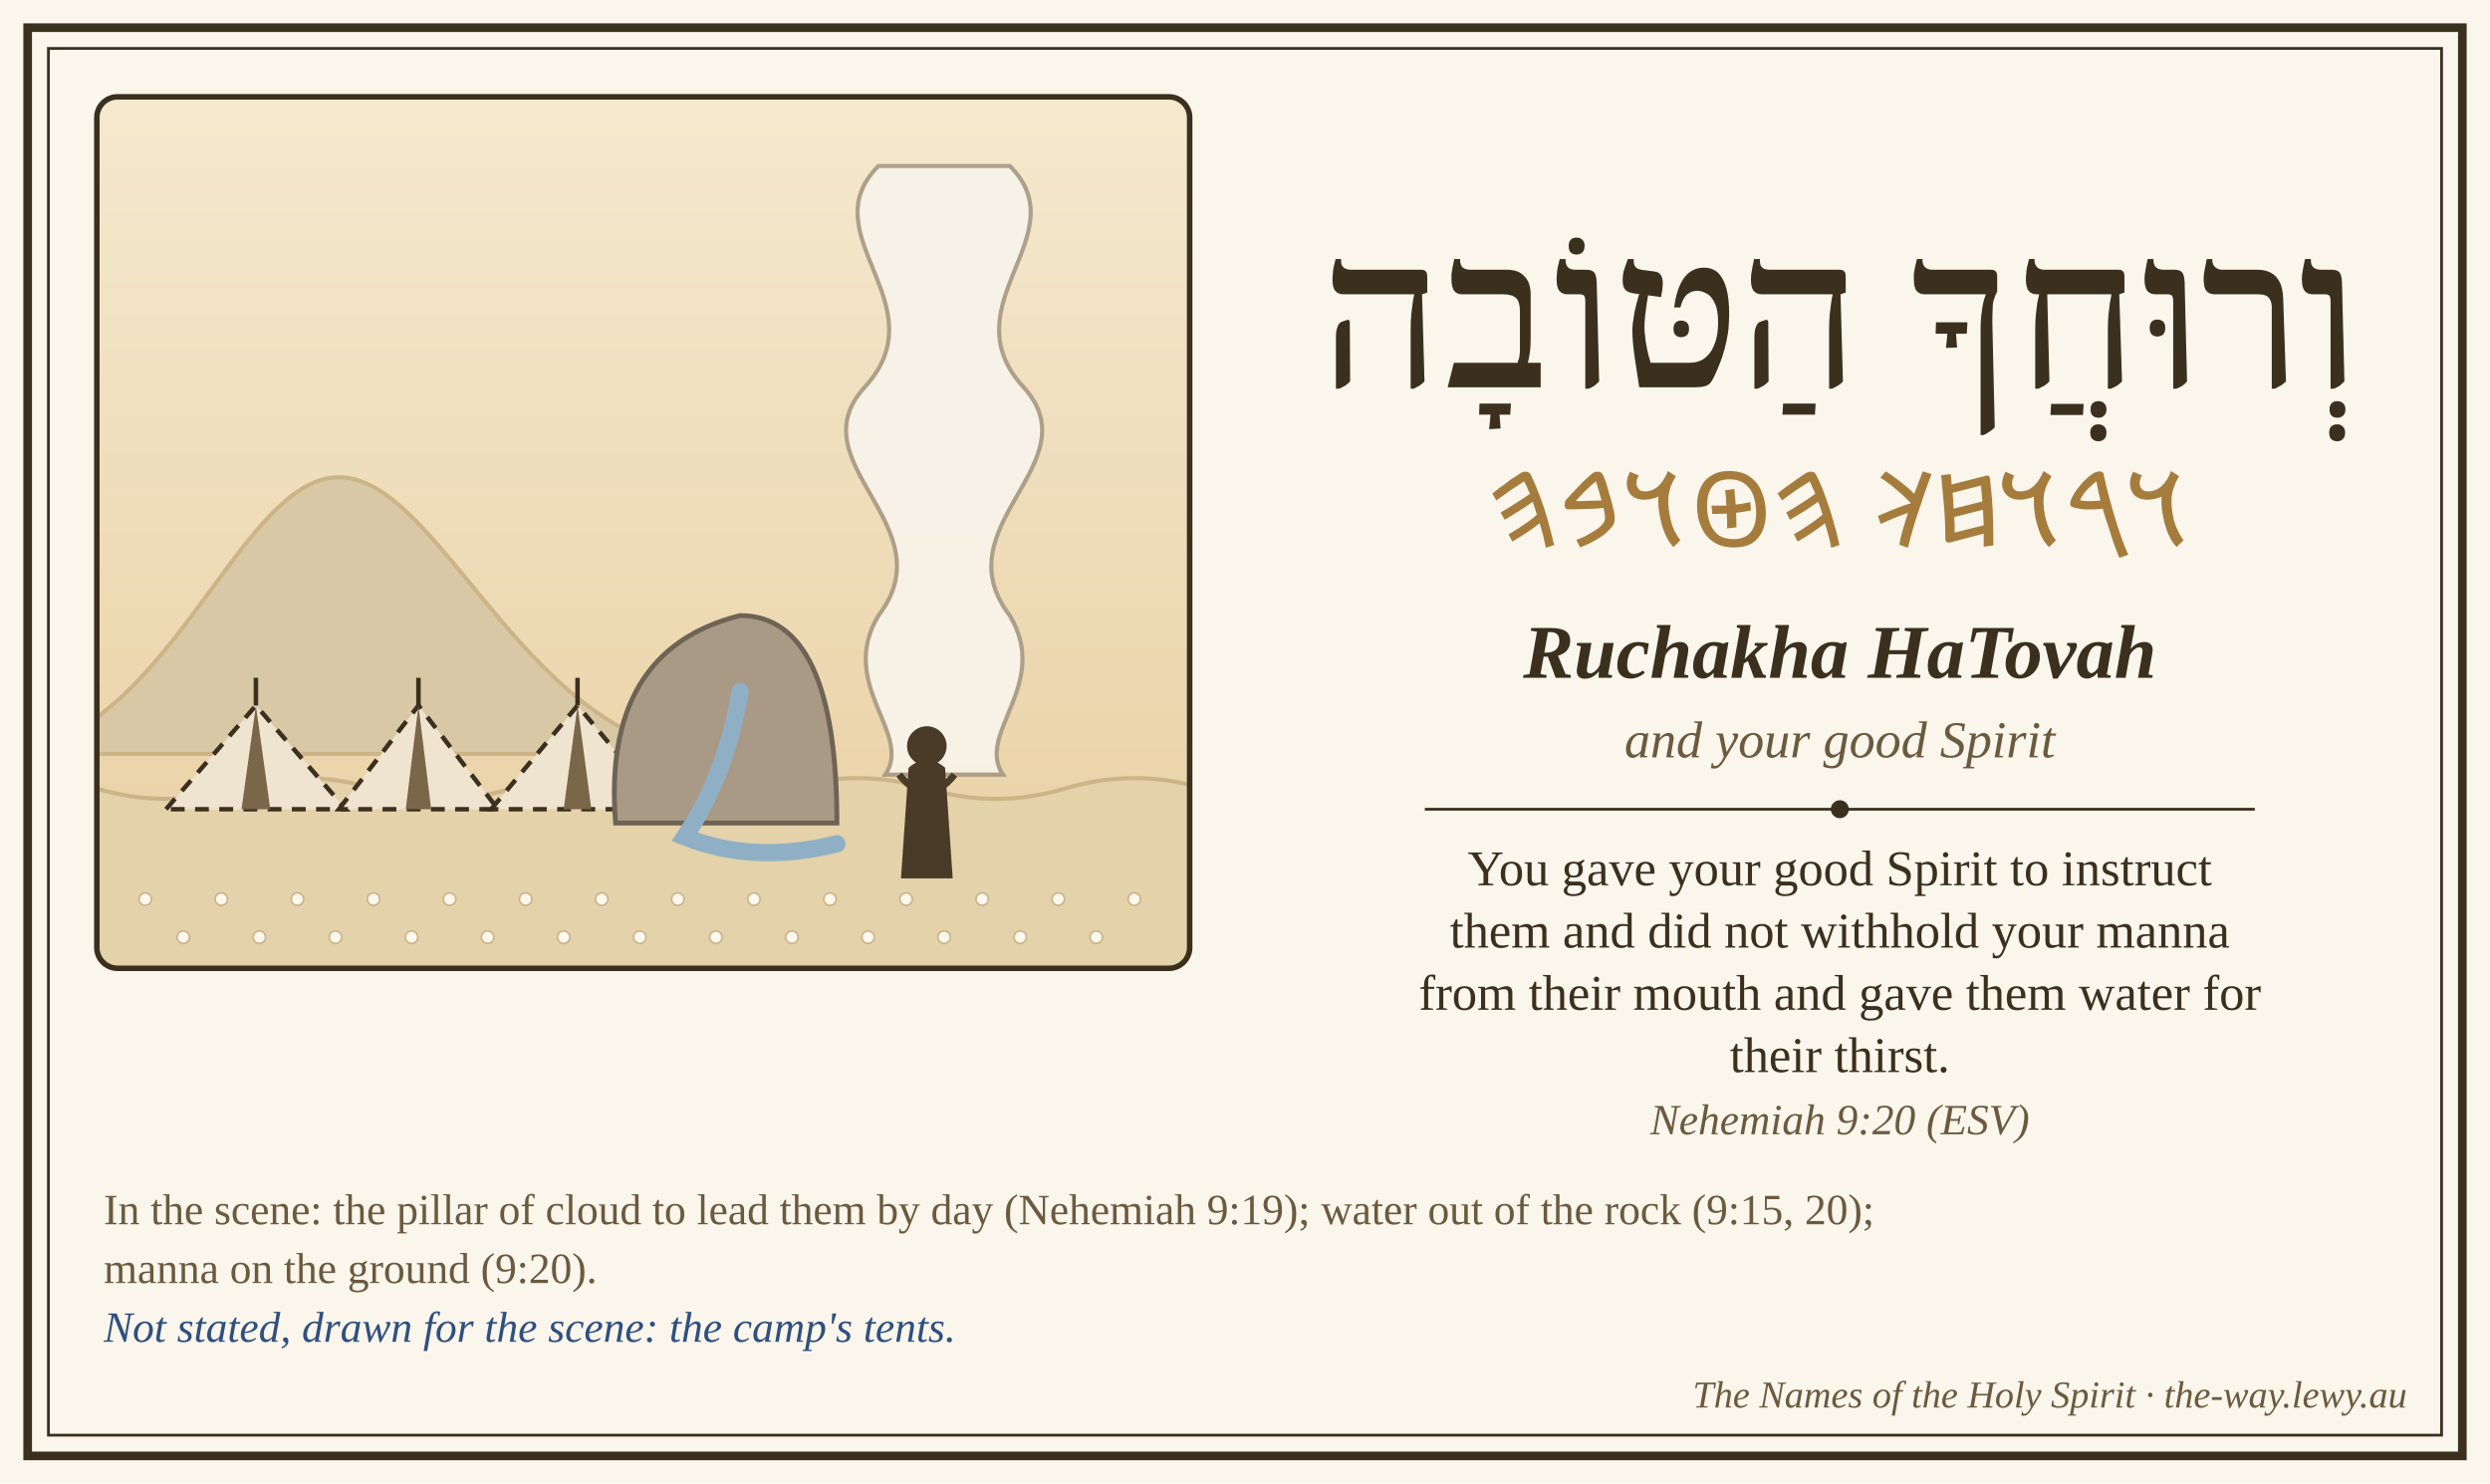
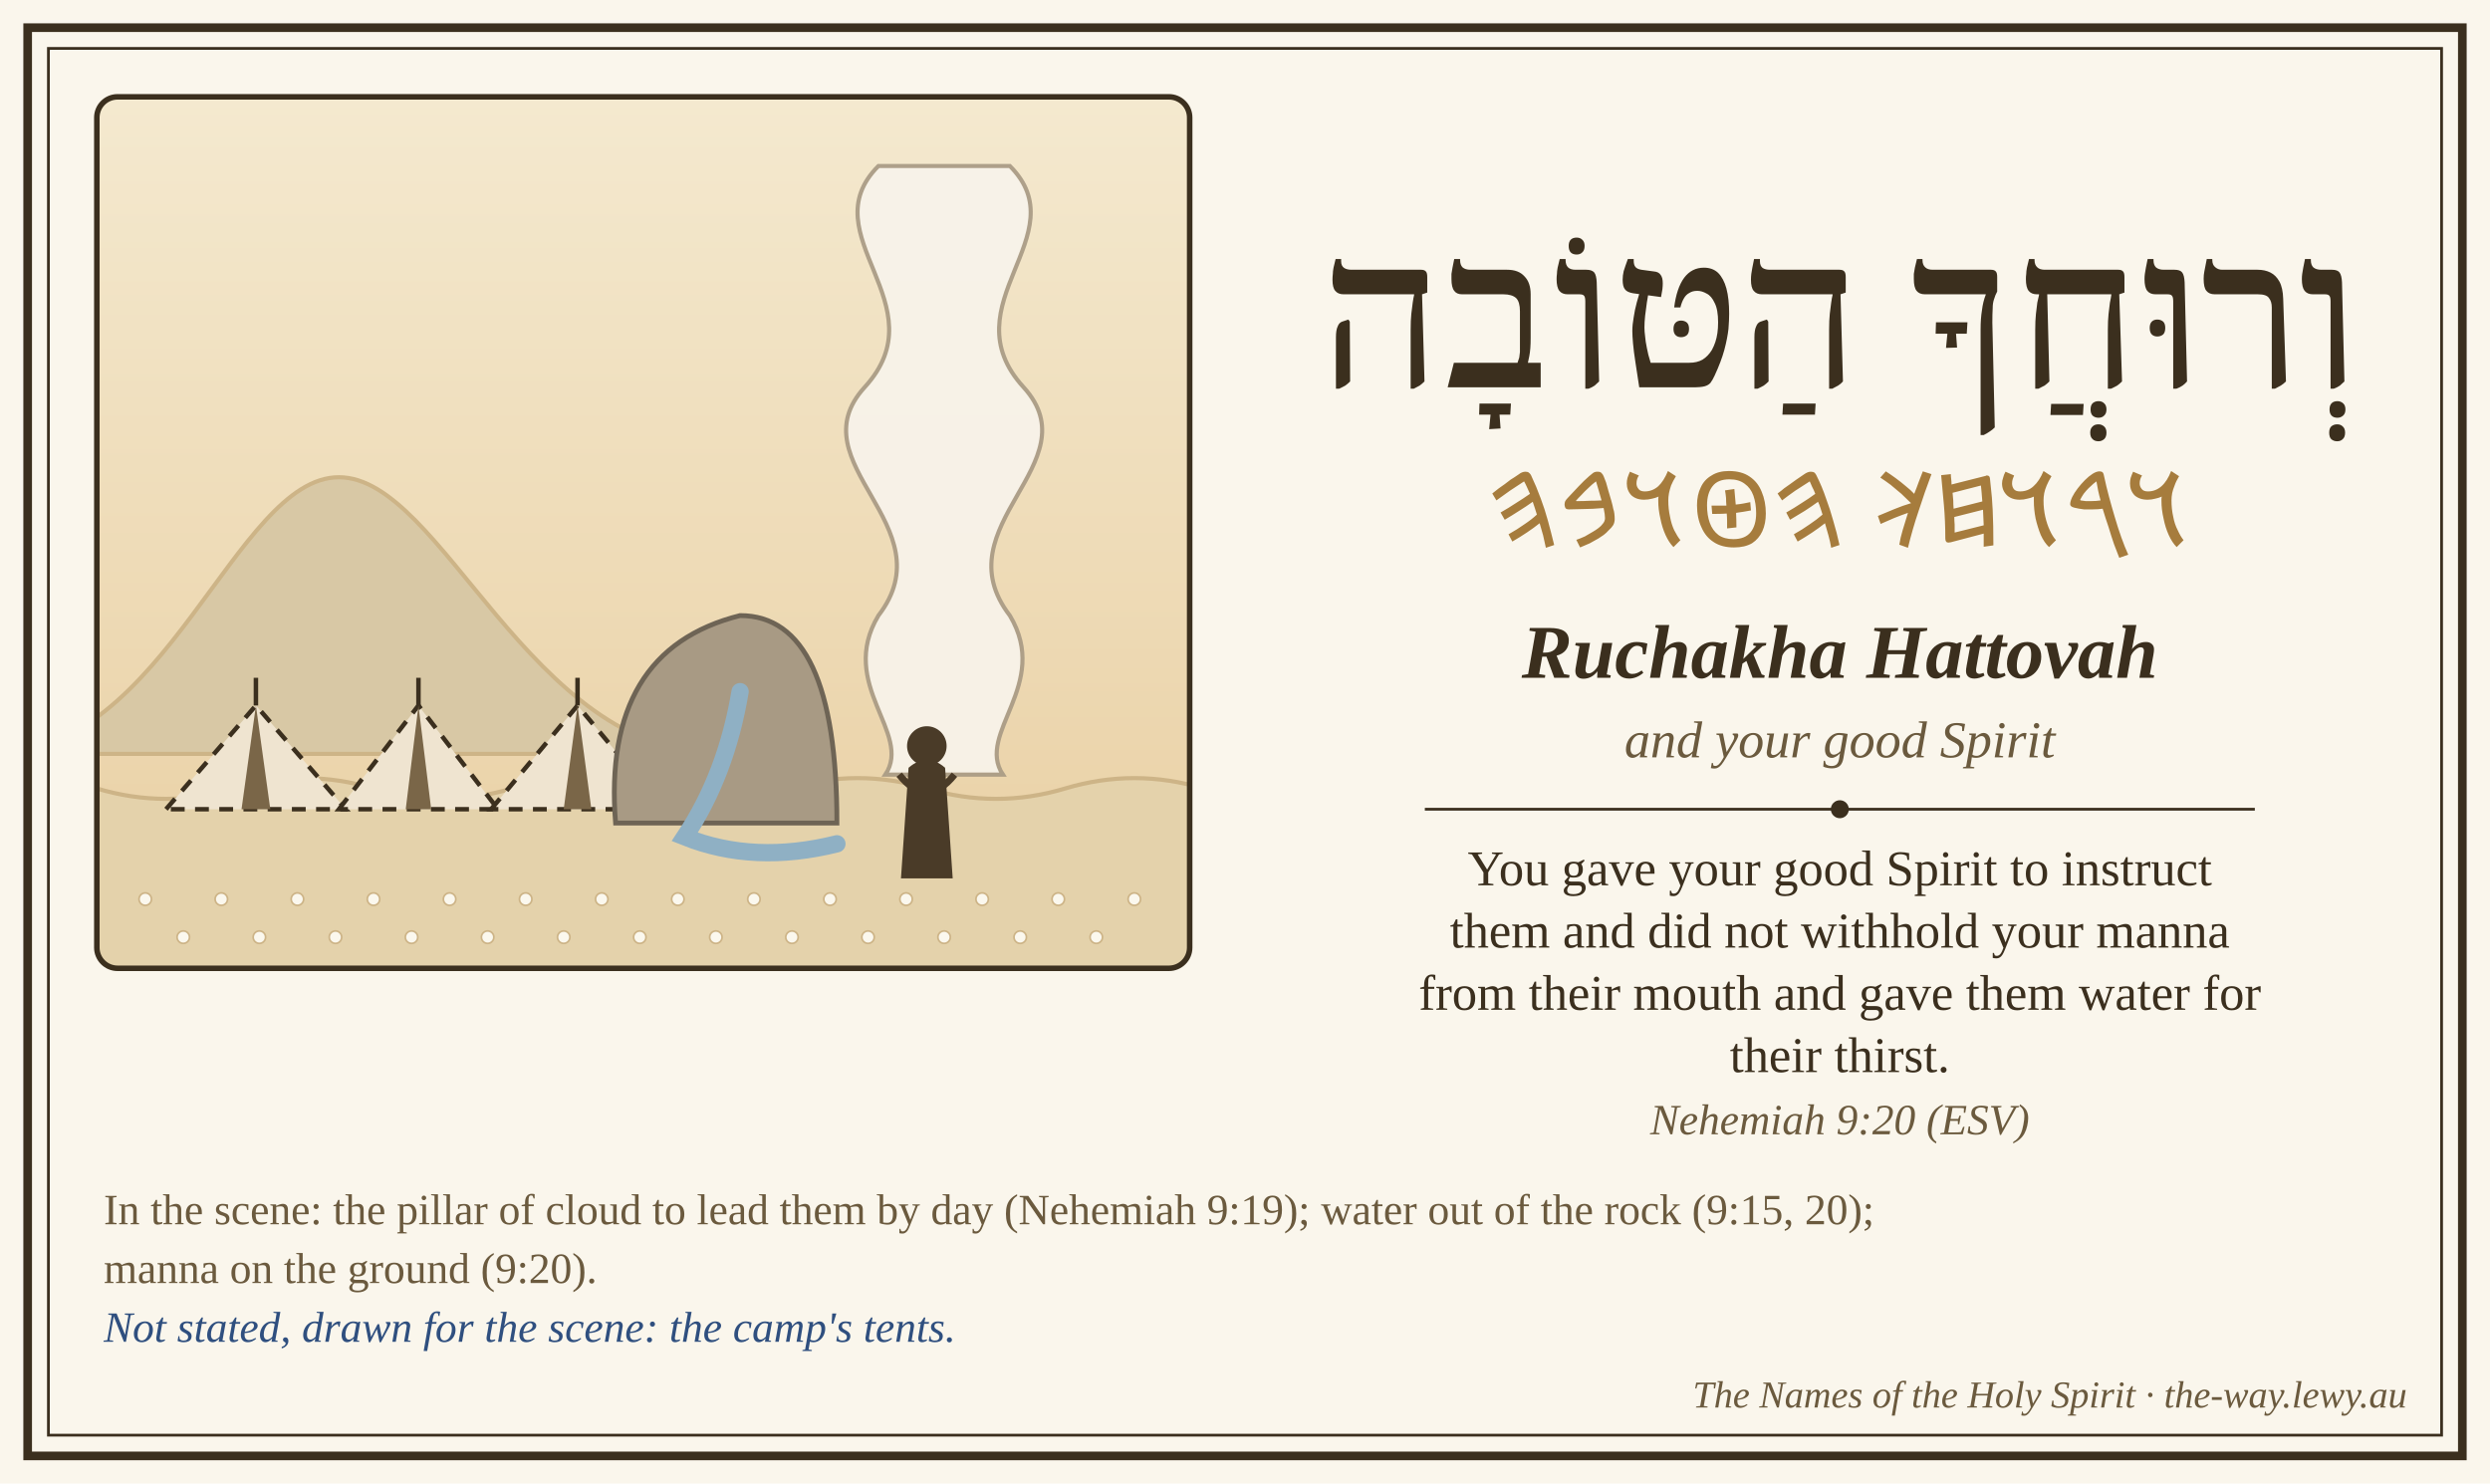
<svg xmlns="http://www.w3.org/2000/svg" viewBox="0 0 720 429" font-family="Georgia, 'Times New Roman', serif" role="img" aria-labelledby="t d">
  <rect width="720" height="429" fill="#faf6ec" />
  <rect x="8" y="8" width="704" height="413" fill="none" stroke="#3b2f1e" stroke-width="2.5" />
  <rect x="14" y="14" width="692" height="401" fill="none" stroke="#3b2f1e" stroke-width="0.8" />
  <defs>
    <clipPath id="frame-ruchakha-hatovah">
      <rect width="316" height="252" rx="6" />
    </clipPath>
  </defs>
  <g transform="translate(28 28)">
    <g clip-path="url(#frame-ruchakha-hatovah)">
      <defs>
        <linearGradient id="hs4" x1="0" y1="0" x2="0" y2="1">
          <stop offset="0" stop-color="#f4e9cf" />
          <stop offset="1" stop-color="#e9cfa2" />
        </linearGradient>
      </defs>
      <rect width="316" height="252" fill="url(#hs4)" />
      <path d="M-30 190 C20.0 190 40 110 70 110 C100 110 125.0 190 180 190 Z" fill="#d8c8a5" stroke="#cdb487" stroke-width="1.2" />
      <path d="M226 20 C206 40 244 60 222 84 C202 106 246 124 226 150 C214 170 236 184 228 196 L262 196 C254 184 276 170 264 150 C244 124 288 106 268 84 C246 60 284 40 264 20 Z" fill="#f7f3ea" stroke="#a89a84" stroke-width="1.2" opacity="0.92" />
      <path d="M0 200 Q20 206 40 200 Q60 194 80 200 Q100 206 120 200 Q140 194 160 200 Q180 206 200 200 Q220 194 240 200 Q260 206 280 200 Q300 194 320 200 V252 H0 Z" fill="#e4d2ab" stroke="#cdb487" stroke-width="1.2" />
      <path d="M20 206 L46.0 176 L72 206 Z" fill="#efe4d0" stroke="#3b2f1e" stroke-width="1.3" stroke-dasharray="4 3" />
      <path d="M46.0 176 L41.84 206 L50.16 206 Z" fill="#7a6648" />
      <path d="M46.0 176 V168" stroke="#3b2f1e" stroke-width="1.3" />
      <path d="M70 206 L93.0 176 L116 206 Z" fill="#efe4d0" stroke="#3b2f1e" stroke-width="1.3" stroke-dasharray="4 3" />
      <path d="M93.0 176 L89.32 206 L96.68 206 Z" fill="#7a6648" />
      <path d="M93.0 176 V168" stroke="#3b2f1e" stroke-width="1.3" />
      <path d="M114 206 L139.0 176 L164 206 Z" fill="#efe4d0" stroke="#3b2f1e" stroke-width="1.3" stroke-dasharray="4 3" />
      <path d="M139.0 176 L135.0 206 L143.0 206 Z" fill="#7a6648" />
      <path d="M139.0 176 V168" stroke="#3b2f1e" stroke-width="1.3" />
      <path d="M150 210 Q146 160 186 150 Q214 150 214 210 Z" fill="#a89a84" stroke="#6e6455" stroke-width="1.4" />
      <path d="M186 172 Q182 196 170 214 Q190 222 214 216" stroke="#8fb0c4" stroke-width="5" fill="none" stroke-linecap="round" />
      <circle cx="14" cy="232" r="1.8" fill="#fbf8ee" stroke="#cdb487" stroke-width="0.5" />
      <circle cx="25" cy="243" r="1.8" fill="#fbf8ee" stroke="#cdb487" stroke-width="0.5" />
      <circle cx="36" cy="232" r="1.8" fill="#fbf8ee" stroke="#cdb487" stroke-width="0.5" />
      <circle cx="47" cy="243" r="1.8" fill="#fbf8ee" stroke="#cdb487" stroke-width="0.5" />
      <circle cx="58" cy="232" r="1.8" fill="#fbf8ee" stroke="#cdb487" stroke-width="0.5" />
      <circle cx="69" cy="243" r="1.8" fill="#fbf8ee" stroke="#cdb487" stroke-width="0.5" />
      <circle cx="80" cy="232" r="1.8" fill="#fbf8ee" stroke="#cdb487" stroke-width="0.5" />
      <circle cx="91" cy="243" r="1.8" fill="#fbf8ee" stroke="#cdb487" stroke-width="0.5" />
      <circle cx="102" cy="232" r="1.8" fill="#fbf8ee" stroke="#cdb487" stroke-width="0.5" />
      <circle cx="113" cy="243" r="1.8" fill="#fbf8ee" stroke="#cdb487" stroke-width="0.5" />
      <circle cx="124" cy="232" r="1.8" fill="#fbf8ee" stroke="#cdb487" stroke-width="0.5" />
      <circle cx="135" cy="243" r="1.8" fill="#fbf8ee" stroke="#cdb487" stroke-width="0.5" />
      <circle cx="146" cy="232" r="1.8" fill="#fbf8ee" stroke="#cdb487" stroke-width="0.5" />
      <circle cx="157" cy="243" r="1.8" fill="#fbf8ee" stroke="#cdb487" stroke-width="0.5" />
      <circle cx="168" cy="232" r="1.8" fill="#fbf8ee" stroke="#cdb487" stroke-width="0.5" />
      <circle cx="179" cy="243" r="1.8" fill="#fbf8ee" stroke="#cdb487" stroke-width="0.5" />
      <circle cx="190" cy="232" r="1.8" fill="#fbf8ee" stroke="#cdb487" stroke-width="0.5" />
      <circle cx="201" cy="243" r="1.8" fill="#fbf8ee" stroke="#cdb487" stroke-width="0.5" />
      <circle cx="212" cy="232" r="1.8" fill="#fbf8ee" stroke="#cdb487" stroke-width="0.5" />
      <circle cx="223" cy="243" r="1.8" fill="#fbf8ee" stroke="#cdb487" stroke-width="0.5" />
      <circle cx="234" cy="232" r="1.8" fill="#fbf8ee" stroke="#cdb487" stroke-width="0.5" />
      <circle cx="245" cy="243" r="1.8" fill="#fbf8ee" stroke="#cdb487" stroke-width="0.5" />
      <circle cx="256" cy="232" r="1.8" fill="#fbf8ee" stroke="#cdb487" stroke-width="0.5" />
      <circle cx="267" cy="243" r="1.8" fill="#fbf8ee" stroke="#cdb487" stroke-width="0.5" />
      <circle cx="278" cy="232" r="1.8" fill="#fbf8ee" stroke="#cdb487" stroke-width="0.5" />
      <circle cx="289" cy="243" r="1.8" fill="#fbf8ee" stroke="#cdb487" stroke-width="0.5" />
      <circle cx="300" cy="232" r="1.8" fill="#fbf8ee" stroke="#cdb487" stroke-width="0.5" />
      <path d="M232.52 226 L234.72 194.012 Q240 189.436 245.28 194.012 L247.48 226 Z" fill="#4a3b28" />
      <circle cx="240" cy="187.72" r="5.72" fill="#4a3b28" />
      <path d="M232 196 Q240 206 248 196" stroke="#4a3b28" stroke-width="2" fill="none" />
    </g>
    <rect width="316" height="252" rx="6" fill="none" stroke="#3b2f1e" stroke-width="1.6" />
  </g>
  <path transform="translate(382.0 112.0)" fill="#3b2f1e" d="M25.9 0.4V-16.7Q25.9 -19.4 26.1 -21.3Q26.3 -23.2 26.5 -24.5Q26.7 -25.9 26.9 -26.7V-26.9H6.5Q4.9 -26.9 4.1 -27.9Q3.3 -28.8 3.3 -31.1Q3.3 -32.0 3.4 -32.8Q3.4 -33.5 3.6 -34.6Q3.8 -35.6 4.2 -37.1H5.8V-36.4Q5.8 -35.1 6.7 -34.5Q7.5 -34.0 8.8 -34.0H28.9Q29.9 -34.0 30.3 -33.5Q30.7 -33.1 30.7 -31.9V-27.4L29.2 -26.9L29.9 -1.7Q29.2 -1.0 28.5 -0.5Q27.8 -0.1 26.8 0.4ZM4.3 0.4V-14.5Q4.3 -16.6 4.8 -17.6Q5.2 -18.7 6.1 -19.0L7.9 -19.6L8.3 -19.0L8.4 -1.7Q7.7 -1.0 7.0 -0.5Q6.3 -0.1 5.2 0.4ZM48.6 12.1 49.0 7.9H45.7L45.8 4.7H54.9L54.7 7.9H51.6L51.9 11.9ZM36.6 0.0 38.4 -7.1H56.8Q57.1 -7.9 57.3 -8.6Q57.4 -9.3 57.5 -10.2Q57.5 -11.1 57.5 -12.6V-22.0Q57.5 -24.7 56.4 -25.8Q55.2 -26.9 52.7 -26.9H40.8Q39.2 -26.9 38.5 -27.9Q37.7 -28.9 37.7 -31.3Q37.7 -32.1 37.7 -32.8Q37.8 -33.5 38.0 -34.6Q38.2 -35.6 38.5 -37.1H40.2V-36.8Q40.2 -35.4 40.9 -34.7Q41.7 -34.0 43.2 -34.0H53.8Q57.1 -34.0 58.8 -32.1Q60.6 -30.3 60.6 -26.9V-14.3Q60.6 -12.6 60.5 -11.3Q60.4 -10.0 60.2 -9.0Q60.0 -8.0 59.8 -7.1H63.5V0.0ZM73.9 -38.4Q72.8 -38.4 72.2 -39.0Q71.6 -39.6 71.6 -40.9Q71.6 -42.1 72.2 -42.7Q72.8 -43.3 73.9 -43.3Q74.9 -43.3 75.5 -42.7Q76.2 -42.1 76.2 -40.9Q76.2 -39.6 75.5 -39.0Q74.9 -38.4 73.9 -38.4ZM76.4 0.4V-24.8Q76.4 -26.0 76.1 -26.4Q75.8 -26.9 74.7 -26.9H71.3Q69.7 -26.9 68.9 -27.9Q68.1 -28.9 68.1 -31.3Q68.1 -32.1 68.2 -32.8Q68.2 -33.5 68.4 -34.6Q68.6 -35.6 69.0 -37.1H70.7V-36.8Q70.7 -35.4 71.4 -34.7Q72.1 -34.0 73.6 -34.0H76.7Q78.3 -34.0 79.0 -33.2Q79.6 -32.4 79.7 -30.4L80.4 -1.7Q79.7 -1.0 79.1 -0.5Q78.4 0.0 77.3 0.4ZM101.9 -16.9Q101.9 -18.1 102.5 -18.7Q103.1 -19.3 104.1 -19.3Q105.1 -19.3 105.8 -18.7Q106.4 -18.1 106.4 -16.9Q106.4 -15.7 105.8 -15.1Q105.1 -14.5 104.1 -14.5Q103.1 -14.5 102.5 -15.1Q101.9 -15.7 101.9 -16.9ZM92.0 0.0Q91.4 -4.0 90.9 -7.2Q90.4 -10.4 90.2 -12.7Q90.0 -15.0 90.0 -16.3Q90.0 -18.1 90.4 -20.3Q90.7 -22.4 91.3 -24.6Q91.9 -26.7 92.4 -28.4L94.9 -28.3Q94.5 -26.5 94.2 -24.5Q93.9 -22.5 93.7 -20.7Q93.5 -18.8 93.5 -17.3Q93.5 -16.2 93.7 -14.7Q93.8 -13.3 94.2 -11.4Q94.5 -9.6 95.3 -7.1H106.5Q108.7 -7.1 110.3 -8.0Q111.9 -9.0 113.0 -10.8Q113.6 -11.9 114.0 -13.1Q114.4 -14.3 114.6 -15.7Q114.8 -17.1 114.8 -18.8Q114.8 -22.5 113.8 -24.4Q112.9 -26.4 111.5 -27.1Q110.1 -27.9 108.8 -27.9Q107.4 -27.9 106.5 -27.3Q105.5 -26.8 104.9 -25.7Q104.3 -24.7 103.9 -23.1H102.1Q102.8 -28.7 105.0 -31.7Q107.2 -34.6 110.7 -34.6Q113.2 -34.6 114.8 -33.1Q116.4 -31.5 117.2 -28.6Q118.0 -25.6 118.0 -21.3Q118.0 -19.5 117.8 -16.9Q117.5 -14.2 116.6 -10.8Q115.7 -7.5 113.8 -3.4Q113.2 -2.1 112.6 -1.3Q112.0 -0.6 110.9 -0.3Q109.8 0.0 107.5 0.0ZM98.3 -26.1 90.2 -27.2Q88.5 -27.5 87.9 -28.3Q87.2 -29.1 87.2 -31.1Q87.2 -32.3 87.5 -33.6Q87.9 -34.9 88.7 -37.1H90.4V-36.6Q90.4 -35.4 90.9 -34.8Q91.4 -34.2 92.6 -34.0L96.3 -33.5Q97.6 -33.4 98.2 -32.5Q98.8 -31.7 98.8 -30.1Q98.8 -29.3 98.7 -28.4Q98.6 -27.6 98.3 -26.1ZM133.4 7.9 133.6 4.7H143.0L142.8 7.9ZM146.9 0.4V-16.7Q146.9 -19.4 147.1 -21.3Q147.3 -23.2 147.5 -24.5Q147.7 -25.9 147.9 -26.7V-26.9H127.5Q125.9 -26.9 125.1 -27.9Q124.3 -28.8 124.3 -31.1Q124.3 -32.0 124.4 -32.8Q124.5 -33.5 124.7 -34.6Q124.9 -35.6 125.2 -37.1H126.9V-36.4Q126.9 -35.1 127.7 -34.5Q128.5 -34.0 129.8 -34.0H149.9Q150.9 -34.0 151.3 -33.5Q151.7 -33.1 151.7 -31.9V-27.4L150.2 -26.9L150.9 -1.7Q150.3 -1.0 149.5 -0.5Q148.8 -0.1 147.8 0.4ZM125.3 0.4V-14.5Q125.3 -16.6 125.8 -17.6Q126.2 -18.7 127.1 -19.0L128.9 -19.6L129.3 -19.0L129.4 -1.7Q128.7 -1.0 128.0 -0.5Q127.3 -0.1 126.2 0.4ZM180.7 -11.4 181.1 -15.5H177.7L177.8 -18.8H186.9L186.7 -15.5H183.6L183.9 -11.5ZM190.7 13.8V-16.7Q190.7 -19.9 191.1 -22.3Q191.4 -24.8 192.2 -26.8V-26.9H174.6Q173.0 -26.9 172.2 -27.9Q171.4 -28.9 171.4 -31.3Q171.4 -32.1 171.4 -32.8Q171.5 -33.5 171.7 -34.6Q171.9 -35.6 172.3 -37.1H173.9V-36.8Q173.9 -35.4 174.7 -34.7Q175.4 -34.0 176.9 -34.0H193.7Q194.7 -34.0 195.1 -33.5Q195.5 -33.1 195.5 -31.9V-27.7Q194.9 -26.6 194.6 -25.5Q194.2 -24.4 194.2 -22.9Q194.1 -21.3 194.1 -18.7L194.8 11.6Q194.1 12.3 193.3 12.8Q192.6 13.3 191.6 13.8ZM210.9 8.0 211.1 4.8H220.5L220.3 8.0ZM224.8 15.6Q223.7 15.6 223.1 15.0Q222.4 14.4 222.4 13.1Q222.4 11.9 223.1 11.3Q223.7 10.7 224.8 10.7Q225.7 10.7 226.4 11.3Q227.1 11.9 227.1 13.1Q227.1 14.4 226.4 15.0Q225.7 15.6 224.8 15.6ZM224.8 8.8Q223.8 8.8 223.1 8.2Q222.5 7.6 222.5 6.4Q222.5 5.2 223.1 4.6Q223.8 4.0 224.8 4.0Q225.8 4.0 226.4 4.6Q227.1 5.2 227.1 6.4Q227.1 7.6 226.4 8.2Q225.8 8.8 224.8 8.8ZM227.5 0.4V-16.6Q227.5 -19.3 227.7 -21.2Q227.9 -23.1 228.1 -24.5Q228.4 -25.9 228.5 -26.7V-26.9H207.0Q205.4 -26.9 204.6 -27.9Q203.8 -28.9 203.8 -31.3Q203.8 -32.1 203.9 -32.8Q203.9 -33.5 204.1 -34.6Q204.3 -35.6 204.7 -37.1H206.3V-36.8Q206.3 -35.4 207.1 -34.7Q207.8 -34.0 209.3 -34.0H230.5Q231.5 -34.0 231.9 -33.5Q232.3 -33.1 232.3 -31.9V-27.4L230.8 -26.9L231.6 -1.7Q230.9 -1.0 230.2 -0.5Q229.5 -0.1 228.4 0.4ZM206.5 0.4V-16.6Q206.5 -19.3 206.7 -21.2Q206.9 -23.1 207.1 -24.5Q207.4 -25.9 207.6 -26.7V-29.9H209.9L210.6 -1.7Q209.9 -1.0 209.2 -0.5Q208.4 -0.1 207.4 0.4ZM239.6 -17.2Q239.6 -18.4 240.2 -19.0Q240.8 -19.6 241.8 -19.6Q242.8 -19.6 243.5 -19.0Q244.1 -18.4 244.1 -17.2Q244.1 -15.9 243.5 -15.3Q242.8 -14.7 241.8 -14.7Q240.8 -14.7 240.2 -15.3Q239.6 -15.9 239.6 -17.2ZM246.4 0.4V-24.8Q246.4 -26.0 246.1 -26.4Q245.8 -26.9 244.8 -26.9H241.3Q239.7 -26.9 238.9 -27.9Q238.1 -28.9 238.1 -31.3Q238.1 -32.1 238.2 -32.8Q238.3 -33.5 238.5 -34.6Q238.7 -35.6 239.0 -37.1H240.7V-36.8Q240.7 -35.4 241.4 -34.7Q242.2 -34.0 243.7 -34.0H246.8Q248.4 -34.0 249.0 -33.2Q249.6 -32.4 249.7 -30.4L250.4 -1.7Q249.8 -1.0 249.1 -0.5Q248.4 0.0 247.3 0.4ZM274.9 0.4V-23.1Q274.9 -24.8 274.1 -25.8Q273.4 -26.9 270.9 -26.9H258.4Q256.8 -26.9 256.0 -27.9Q255.2 -28.8 255.2 -31.4Q255.2 -32.5 255.4 -33.5Q255.6 -34.6 256.1 -37.1H257.7V-36.8Q257.7 -35.4 258.6 -34.7Q259.4 -34.0 260.6 -34.0H270.8Q272.9 -34.0 274.5 -33.2Q276.1 -32.4 277.1 -30.6Q278.1 -28.8 278.2 -25.6L279.0 -1.7Q278.3 -1.0 277.5 -0.5Q276.8 -0.1 275.8 0.4ZM291.6 6.4Q291.6 5.2 292.2 4.6Q292.8 4.0 293.9 4.0Q294.8 4.0 295.5 4.6Q296.2 5.2 296.2 6.4Q296.2 7.6 295.5 8.2Q294.8 8.8 293.9 8.8Q292.8 8.8 292.2 8.2Q291.6 7.6 291.6 6.4ZM291.5 13.1Q291.5 11.9 292.1 11.3Q292.8 10.7 293.8 10.7Q294.8 10.7 295.4 11.3Q296.1 11.9 296.1 13.1Q296.1 14.4 295.4 15.0Q294.8 15.6 293.8 15.6Q292.8 15.6 292.1 15.0Q291.5 14.4 291.5 13.1ZM291.9 0.4V-24.8Q291.9 -26.0 291.6 -26.4Q291.3 -26.9 290.3 -26.9H286.8Q285.2 -26.9 284.4 -27.9Q283.6 -28.9 283.6 -31.3Q283.6 -32.1 283.7 -32.8Q283.8 -33.5 284.0 -34.6Q284.2 -35.6 284.5 -37.1H286.2V-36.8Q286.2 -35.4 286.9 -34.7Q287.7 -34.0 289.2 -34.0H292.3Q293.9 -34.0 294.5 -33.2Q295.1 -32.4 295.2 -30.4L295.9 -1.7Q295.2 -1.0 294.6 -0.5Q293.9 0.0 292.8 0.4Z" />
  <path transform="translate(430.0 158.0)" fill="#a67c3d" d="M17.0 0.4Q16.6 -1.4 16.2 -3.2Q15.7 -5.0 15.2 -6.7Q11.8 -4.0 7.3 -1.4L6.2 -3.5Q8.7 -4.9 10.8 -6.4Q12.9 -7.8 14.4 -9.2Q14.1 -10.2 13.8 -11.1Q13.5 -12.1 13.2 -12.9Q11.4 -11.6 9.3 -10.3Q7.3 -9.0 5.1 -7.7L3.9 -9.8Q6.2 -11.1 8.3 -12.5Q10.4 -13.8 12.4 -15.2Q11.9 -16.3 11.5 -17.2Q11.1 -18.1 10.7 -18.8Q8.5 -17.4 6.6 -16.1Q4.6 -14.7 2.7 -13.3L1.5 -15.3Q2.5 -16.1 3.4 -16.8Q4.2 -17.4 5.1 -18.0Q5.9 -18.6 6.8 -19.3Q7.8 -19.9 9.1 -20.8Q10.1 -21.6 11.1 -21.6Q11.8 -21.6 12.1 -21.3Q12.5 -21.0 12.7 -20.6Q14.3 -17.2 15.5 -13.9Q16.7 -10.7 17.6 -7.4Q18.5 -4.1 19.4 -0.4ZM26.9 0.3 25.8 -1.9Q27.0 -2.3 28.3 -2.9Q29.5 -3.6 30.7 -4.3Q31.4 -4.7 32.2 -5.3Q33.0 -5.9 33.5 -6.6Q34.1 -7.3 34.1 -8.2Q34.1 -8.7 34.0 -9.4Q33.9 -10.2 33.7 -11.1Q30.4 -10.8 27.8 -10.8Q25.1 -10.7 23.7 -10.7Q22.8 -10.7 22.6 -11.2Q22.4 -11.7 22.4 -12.1Q22.4 -12.6 22.6 -13.1Q22.9 -13.6 23.4 -14.1Q25.0 -15.8 26.5 -17.4Q28.0 -19.0 29.5 -20.3Q30.1 -20.8 30.6 -21.2Q31.1 -21.6 31.9 -21.6Q32.8 -21.6 33.1 -21.2Q33.5 -20.8 33.7 -20.3Q34.0 -19.6 34.4 -18.5Q34.7 -17.4 35.1 -16.0Q35.5 -14.7 35.9 -13.3Q36.3 -11.9 36.5 -10.8Q36.7 -10.3 36.8 -9.5Q36.9 -8.7 36.9 -7.9Q36.9 -7.0 36.5 -6.2Q36.0 -5.4 35.2 -4.7Q34.5 -3.9 33.7 -3.3Q32.9 -2.8 32.2 -2.3Q31.0 -1.6 29.7 -0.9Q28.4 -0.3 26.9 0.3ZM25.8 -13.1H26.5Q28.0 -13.1 29.7 -13.2Q31.5 -13.2 33.1 -13.3Q32.7 -14.7 32.3 -16.1Q31.9 -17.4 31.5 -18.8Q30.4 -18.0 29.3 -16.9Q28.2 -15.9 27.3 -14.9Q26.3 -13.9 25.7 -13.2ZM53.9 0.2Q52.6 -1.1 51.6 -3.3Q50.6 -5.5 50.1 -8.1Q49.5 -10.7 49.5 -13.1Q49.5 -13.4 49.5 -13.7Q49.5 -14.1 49.6 -14.4Q48.7 -14.0 47.7 -13.8Q46.6 -13.5 45.4 -13.5Q43.1 -13.5 41.7 -14.8Q40.4 -16.2 40.4 -18.2Q40.4 -19.0 40.6 -19.8Q40.9 -20.7 41.3 -21.6L43.9 -20.5Q43.6 -20.1 43.4 -19.5Q43.2 -18.9 43.2 -18.2Q43.2 -17.3 43.8 -16.6Q44.3 -15.9 45.6 -15.9Q47.8 -15.9 49.5 -17.4Q51.1 -18.9 52.3 -21.8L54.6 -20.3Q53.7 -18.8 53.2 -17.6Q52.8 -16.4 52.6 -15.4Q52.4 -14.3 52.4 -13.3Q52.4 -10.8 52.9 -8.6Q53.3 -6.4 54.1 -4.7Q55.0 -2.9 55.9 -1.8ZM71.4 0.3Q67.9 0.3 65.6 -1.2Q63.2 -2.7 62.0 -5.5Q60.7 -8.2 60.7 -11.9Q60.7 -14.9 61.8 -17.1Q62.8 -19.3 64.9 -20.5Q66.9 -21.8 69.9 -21.8Q73.6 -21.8 75.9 -20.2Q78.3 -18.6 79.4 -15.8Q80.6 -13.0 80.6 -9.5Q80.6 -6.6 79.6 -4.4Q78.6 -2.2 76.6 -0.9Q74.5 0.3 71.4 0.3ZM71.2 -2.1Q74.6 -2.1 76.2 -4.1Q77.8 -6.1 77.8 -9.6Q77.8 -12.4 77.0 -14.7Q76.2 -16.9 74.5 -18.1Q72.8 -19.4 70.1 -19.4Q66.7 -19.4 65.2 -17.4Q63.6 -15.4 63.6 -11.9Q63.6 -9.0 64.4 -6.8Q65.2 -4.6 66.9 -3.3Q68.6 -2.1 71.2 -2.1ZM69.4 -5.2Q69.4 -6.3 69.4 -7.4Q69.4 -8.4 69.3 -9.5Q67.9 -9.4 66.3 -9.4Q66.1 -9.4 65.7 -9.4Q65.3 -9.4 65.1 -9.4L64.9 -11.8Q65.2 -11.8 65.5 -11.8Q65.8 -11.8 66.0 -11.8Q67.7 -11.8 69.2 -11.8Q69.1 -12.9 69.1 -14.0Q69.0 -15.1 68.8 -16.2L71.5 -16.6Q71.6 -15.4 71.7 -14.3Q71.8 -13.2 71.9 -12.1Q73.0 -12.2 74.1 -12.4Q75.1 -12.6 76.1 -12.8L76.3 -10.4Q74.2 -10.0 72.0 -9.7Q72.1 -7.6 72.1 -5.5ZM99.5 0.4Q99.2 -1.4 98.7 -3.2Q98.2 -5.0 97.7 -6.7Q94.3 -4.0 89.8 -1.4L88.7 -3.5Q91.2 -4.9 93.3 -6.4Q95.4 -7.8 97.0 -9.2Q96.7 -10.2 96.4 -11.1Q96.1 -12.1 95.7 -12.9Q93.9 -11.6 91.9 -10.3Q89.8 -9.0 87.6 -7.7L86.5 -9.8Q88.8 -11.1 90.9 -12.5Q93.0 -13.8 94.9 -15.2Q94.5 -16.3 94.0 -17.2Q93.6 -18.1 93.3 -18.8Q91.1 -17.4 89.1 -16.1Q87.1 -14.7 85.3 -13.3L84.0 -15.3Q85.1 -16.1 85.9 -16.8Q86.8 -17.4 87.6 -18.0Q88.4 -18.6 89.4 -19.3Q90.3 -19.9 91.6 -20.8Q92.7 -21.6 93.6 -21.6Q94.3 -21.6 94.7 -21.3Q95.0 -21.0 95.2 -20.6Q96.9 -17.2 98.0 -13.9Q99.2 -10.7 100.1 -7.4Q101.1 -4.1 101.9 -0.4ZM121.7 0.4 119.2 -0.5Q119.5 -2.5 120.2 -4.8Q120.9 -7.2 121.7 -9.7Q119.7 -9.0 117.7 -8.2Q115.8 -7.4 113.8 -6.5L113.0 -8.8Q115.4 -9.8 117.8 -10.8Q120.2 -11.8 122.6 -12.5Q121.3 -13.8 119.8 -15.2Q118.3 -16.5 116.7 -17.8Q115.1 -19.0 113.7 -19.9L115.3 -21.7Q116.7 -20.8 118.2 -19.7Q119.7 -18.6 121.1 -17.4Q122.5 -16.3 123.5 -15.2Q124.2 -16.9 124.8 -18.6Q125.4 -20.2 126.0 -21.7L128.5 -20.9Q126.5 -15.6 124.8 -10.3Q123.0 -5.0 121.7 0.4ZM143.6 0.1V-3.7L134.1 -1.2Q133.7 -1.1 133.4 -1.1Q132.5 -1.1 132.5 -2.3Q132.5 -7.4 132.1 -11.9Q131.7 -16.4 131.3 -20.6L134.1 -20.9Q134.1 -20.2 134.2 -19.5Q134.3 -18.8 134.3 -17.9L144.2 -20.4Q144.3 -20.5 144.4 -20.5Q144.5 -20.5 144.6 -20.5Q145.3 -20.5 145.4 -19.7Q145.5 -19.1 145.7 -16.8Q146.0 -14.5 146.2 -10.5Q146.4 -6.4 146.4 -0.3ZM134.9 -10.9 143.2 -13.0Q143.1 -14.3 143.0 -15.5Q142.9 -16.6 142.8 -17.6L134.6 -15.5Q134.7 -14.5 134.8 -13.3Q134.8 -12.2 134.9 -10.9ZM135.2 -4.0 143.6 -6.1Q143.5 -8.6 143.4 -10.6L135.1 -8.5Q135.1 -7.4 135.2 -6.3Q135.2 -5.2 135.2 -4.0ZM162.5 0.2Q161.1 -1.1 160.1 -3.3Q159.2 -5.5 158.6 -8.1Q158.1 -10.7 158.1 -13.1Q158.1 -13.4 158.1 -13.7Q158.1 -14.1 158.1 -14.4Q157.3 -14.0 156.2 -13.8Q155.2 -13.5 154.0 -13.5Q151.7 -13.5 150.3 -14.8Q148.9 -16.2 148.9 -18.2Q148.9 -19.0 149.2 -19.8Q149.4 -20.7 149.9 -21.6L152.4 -20.5Q152.2 -20.1 152.0 -19.5Q151.8 -18.9 151.8 -18.2Q151.8 -17.3 152.3 -16.6Q152.8 -15.9 154.1 -15.9Q156.4 -15.9 158.0 -17.4Q159.7 -18.9 160.9 -21.8L163.2 -20.3Q162.3 -18.8 161.8 -17.6Q161.3 -16.4 161.1 -15.4Q160.9 -14.3 160.9 -13.3Q160.9 -10.8 161.4 -8.6Q161.9 -6.4 162.7 -4.7Q163.5 -2.9 164.5 -1.8ZM182.8 3.3Q182.2 1.7 181.3 -0.6Q180.5 -2.9 179.7 -5.6Q178.8 -8.2 178.0 -10.9Q176.7 -10.7 175.0 -10.7Q173.8 -10.7 172.6 -10.7Q171.0 -10.9 169.8 -11.2Q168.6 -11.5 168.6 -12.2Q168.6 -13.0 169.2 -14.3Q169.8 -15.5 170.8 -16.8Q171.8 -18.1 172.9 -19.2Q174.0 -20.3 175.1 -21.0Q176.2 -21.7 177.1 -21.7Q177.7 -21.7 178.0 -21.4Q178.3 -21.1 178.5 -19.9Q179.0 -17.5 179.8 -14.5Q180.6 -11.5 181.5 -8.5Q182.4 -5.4 183.4 -2.6Q184.4 0.2 185.4 2.4ZM174.7 -13.1Q176.2 -13.1 177.4 -13.3Q177.0 -14.7 176.7 -16.1Q176.4 -17.5 176.2 -18.8Q175.9 -18.6 175.3 -18.1Q174.7 -17.6 173.9 -16.8Q173.2 -16.1 172.5 -15.2Q171.9 -14.3 171.5 -13.5L171.6 -13.3Q172.3 -13.2 173.1 -13.1Q173.8 -13.1 174.7 -13.1ZM199.4 0.2Q198.1 -1.1 197.1 -3.3Q196.1 -5.5 195.6 -8.1Q195.0 -10.7 195.0 -13.1Q195.0 -13.4 195.0 -13.7Q195.0 -14.1 195.1 -14.4Q194.2 -14.0 193.2 -13.8Q192.1 -13.5 191.0 -13.5Q188.6 -13.5 187.2 -14.8Q185.9 -16.2 185.9 -18.2Q185.9 -19.0 186.1 -19.8Q186.4 -20.7 186.8 -21.6L189.4 -20.5Q189.1 -20.1 188.9 -19.5Q188.7 -18.9 188.7 -18.2Q188.7 -17.3 189.3 -16.6Q189.8 -15.9 191.1 -15.9Q193.3 -15.9 195.0 -17.4Q196.7 -18.9 197.8 -21.8L200.1 -20.3Q199.2 -18.8 198.8 -17.6Q198.3 -16.4 198.1 -15.4Q197.9 -14.3 197.9 -13.3Q197.9 -10.8 198.4 -8.6Q198.8 -6.4 199.7 -4.7Q200.5 -2.9 201.4 -1.8Z" />
-   <text x="532.0" y="196.0" font-size="22" fill="#3b2f1e" text-anchor="middle" font-weight="bold" font-style="italic">Ruchakha HaTovah</text>
+   <text x="532.0" y="196.0" font-size="22" fill="#3b2f1e" text-anchor="middle" font-weight="bold" font-style="italic">Ruchakha Hattovah</text>
  <text x="532.0" y="219.0" font-size="15" fill="#6b5a3e" text-anchor="middle" font-style="italic">and your good Spirit</text>
  <path d="M412 234 H652" stroke="#3b2f1e" stroke-width="0.8" />
  <circle cx="532" cy="234" r="2.6" fill="#3b2f1e" />
  <text x="532.0" y="256.0" font-size="14.5" fill="#3b2f1e" text-anchor="middle">You gave your good Spirit to instruct</text>
  <text x="532.0" y="274.0" font-size="14.5" fill="#3b2f1e" text-anchor="middle">them and did not withhold your manna</text>
  <text x="532.0" y="292.0" font-size="14.5" fill="#3b2f1e" text-anchor="middle">from their mouth and gave them water for</text>
  <text x="532.0" y="310.0" font-size="14.5" fill="#3b2f1e" text-anchor="middle">their thirst.</text>
  <text x="532.0" y="328.0" font-size="12.5" fill="#6b5a3e" text-anchor="middle" font-style="italic">Nehemiah 9:20 (ESV)</text>
  <text x="30.0" y="354.0" font-size="12.5" fill="#6b5a3e">In the scene: the pillar of cloud to lead them by day (Nehemiah 9:19); water out of the rock (9:15, 20);</text>
  <text x="30.0" y="371.0" font-size="12.5" fill="#6b5a3e">manna on the ground (9:20).</text>
  <text x="30.0" y="388.0" font-size="12.5" fill="#2f4f7f" font-style="italic">Not stated, drawn for the scene: the camp's tents.</text>
  <text x="696.0" y="407.0" font-size="11" fill="#6b5a3e" text-anchor="end" font-style="italic">The Names of the Holy Spirit · the-way.lewy.au</text>
</svg>
